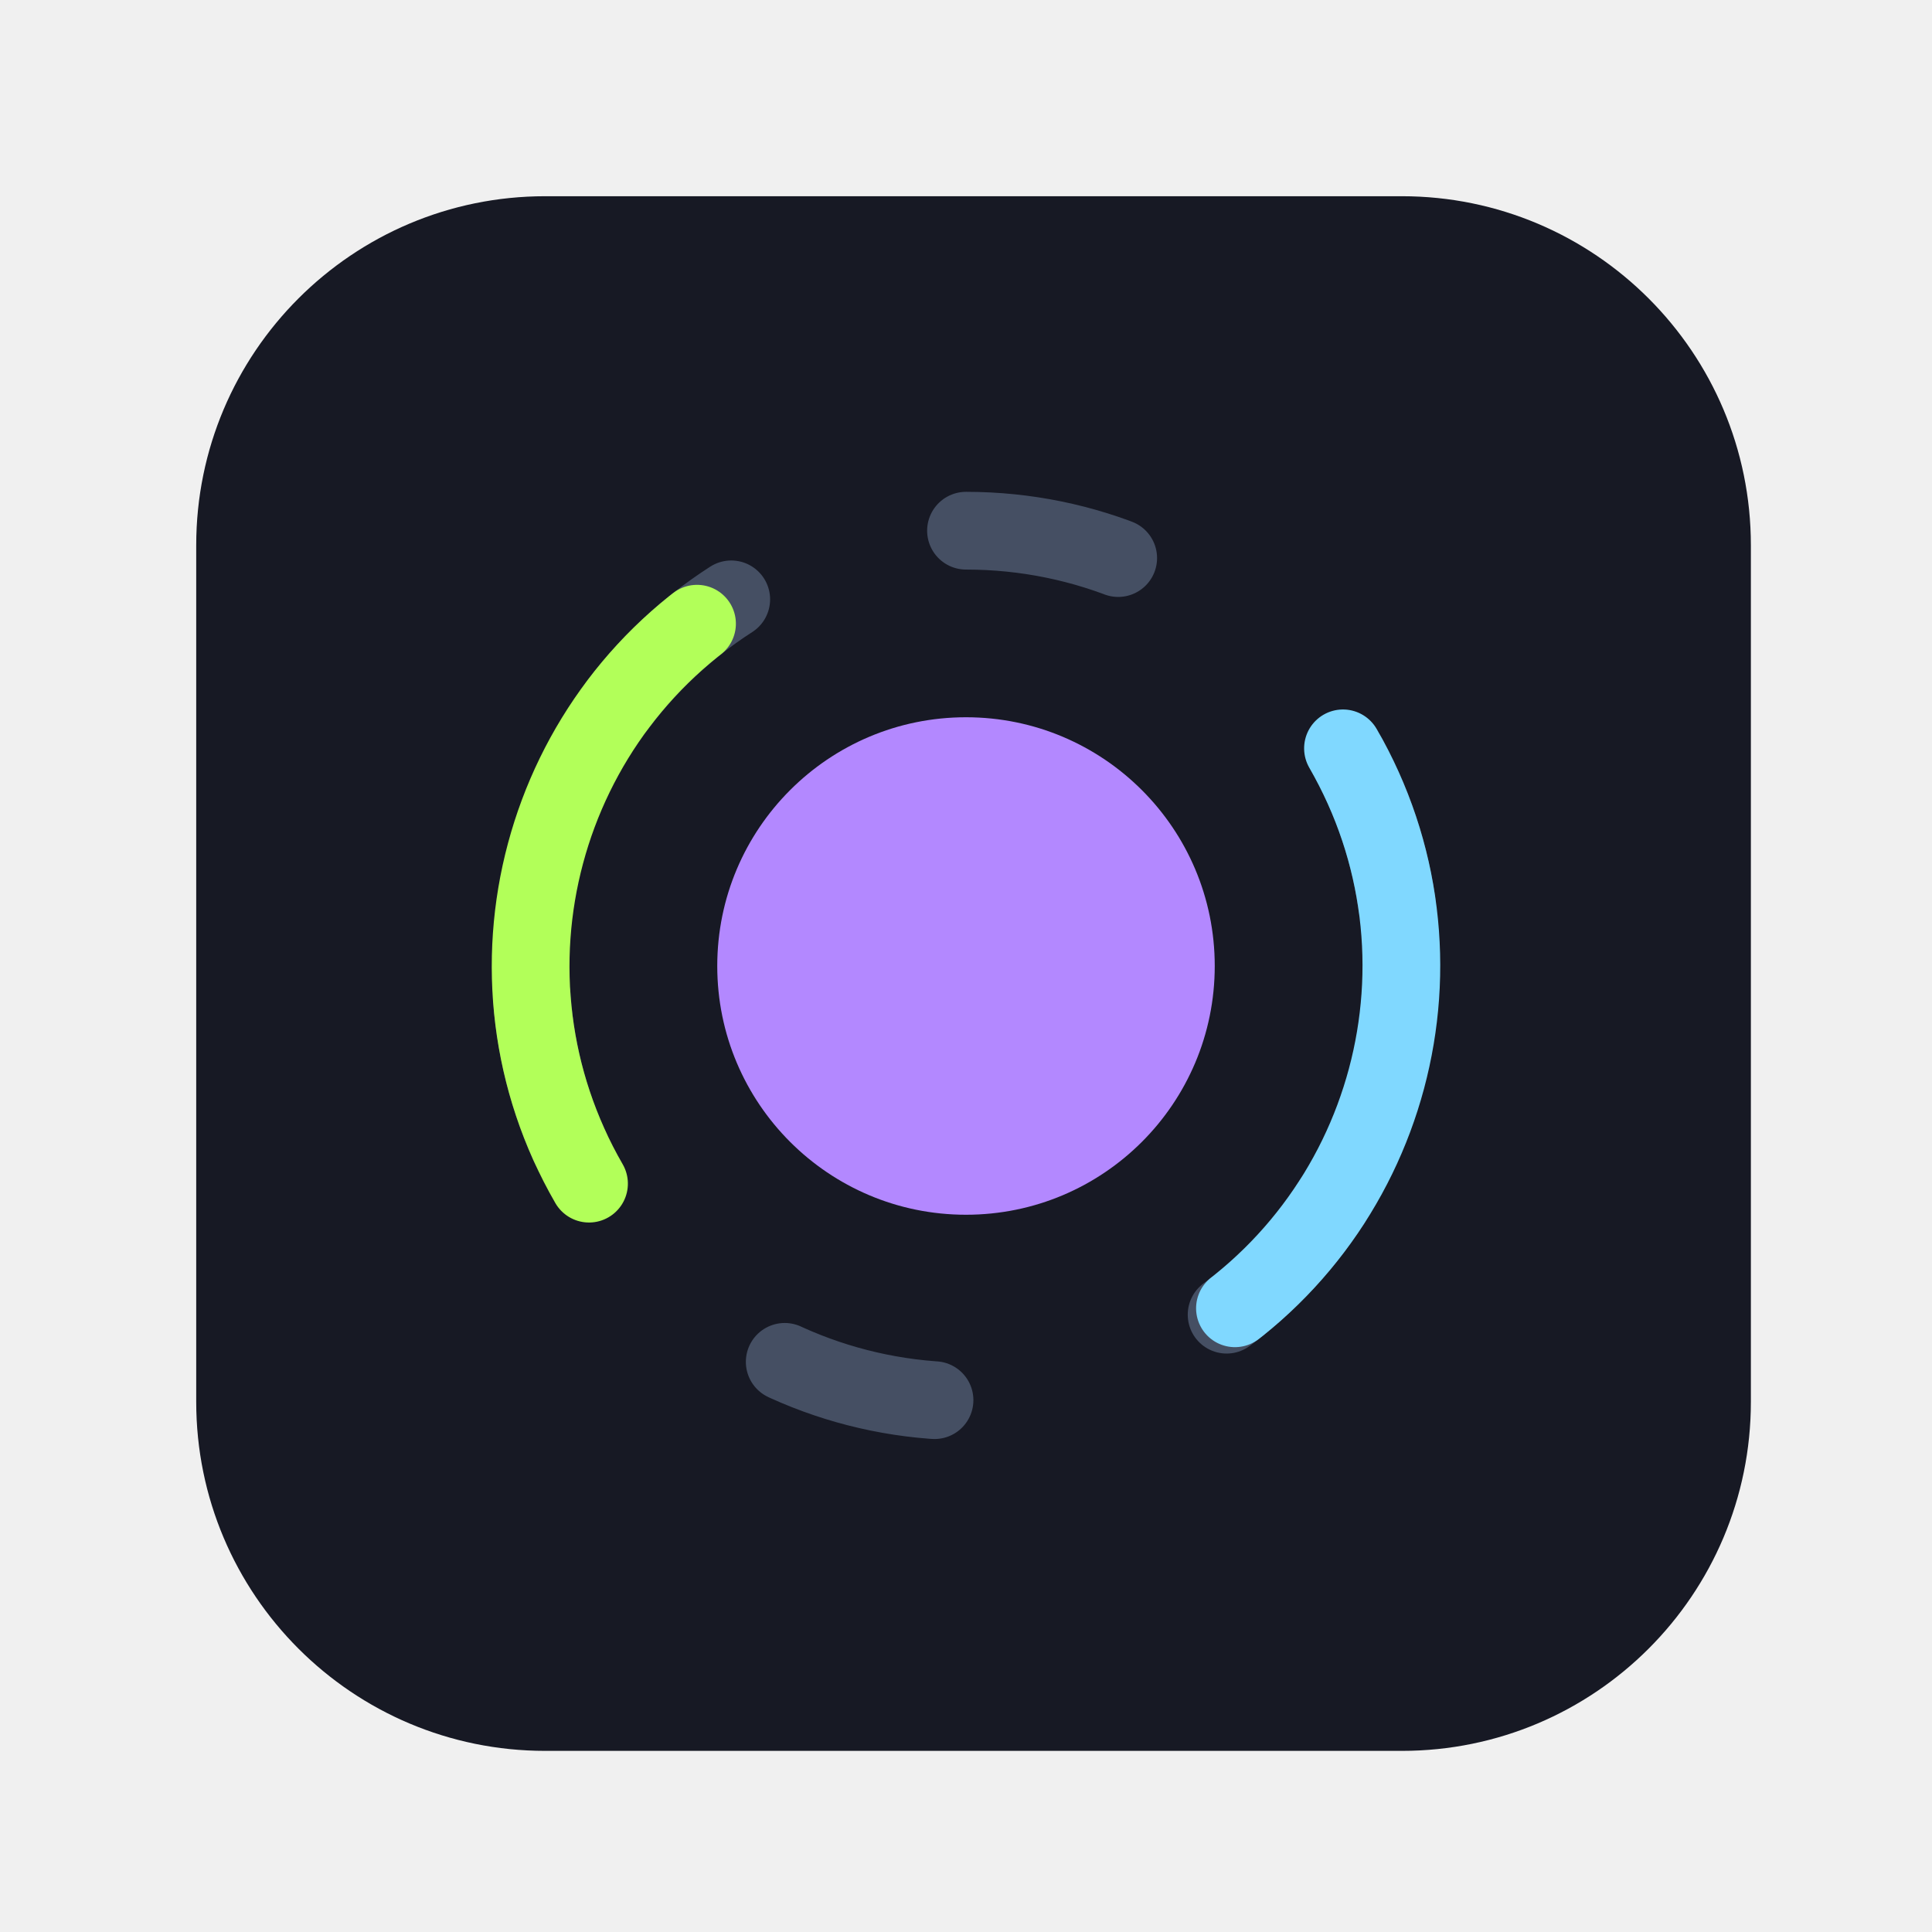
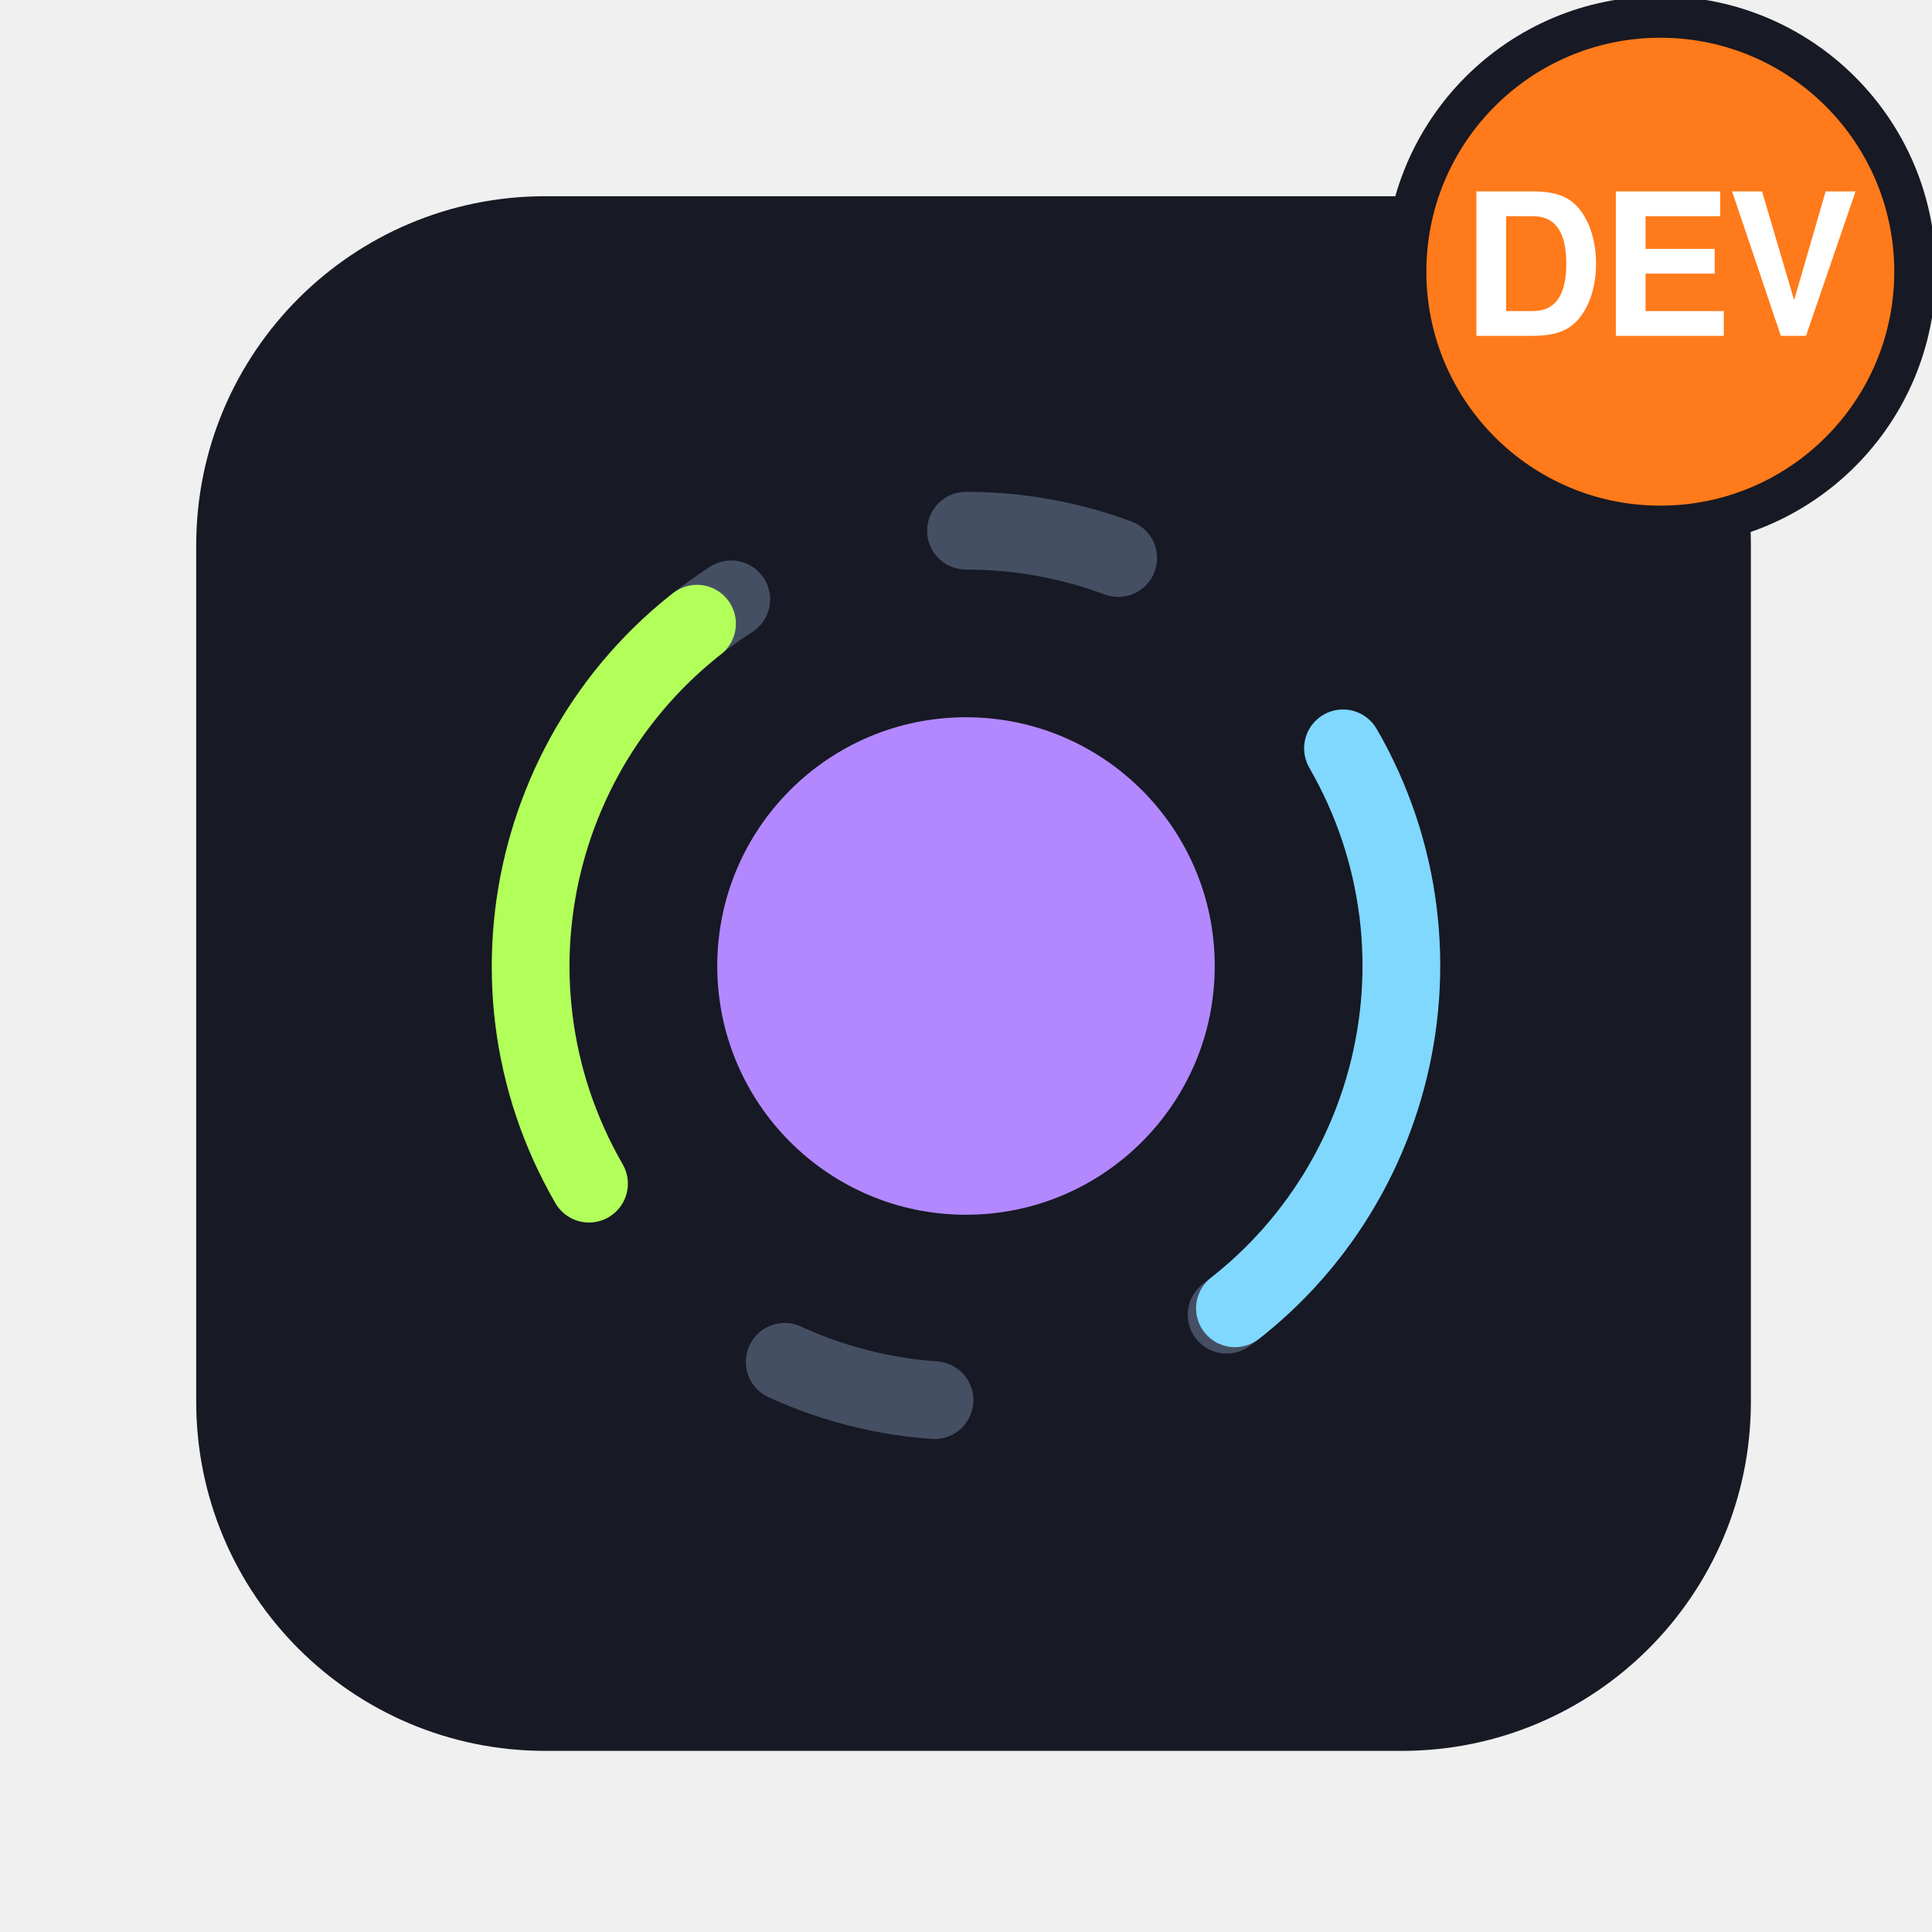
<svg xmlns="http://www.w3.org/2000/svg" viewBox="0 0 1024 1024" width="1024" height="1024">
  <rect x="104" y="104" width="824" height="824" rx="185" ry="185" fill="#171924" />
  <g transform="translate(512 512) scale(8.24) translate(-50 -50)">
    <circle cx="50" cy="50" r="16" fill="#b388ff" />
    <g transform="rotate(-90 50 50)">
      <circle cx="50" cy="50" r="28" pathLength="360" stroke="#454f63" stroke-width="5" stroke-linecap="round" stroke-dasharray="10 20" fill="none" />
      <circle cx="50" cy="50" r="28" pathLength="360" stroke="#b2ff59" stroke-width="5" stroke-linecap="round" stroke-dasharray="40 320" fill="none" transform="rotate(240 50 50)" />
      <circle cx="50" cy="50" r="28" pathLength="360" stroke="#80d8ff" stroke-width="5" stroke-linecap="round" stroke-dasharray="40 320" fill="none" transform="rotate(60 50 50)" />
    </g>
  </g>
+   <circle cx="880" cy="144" r="135" fill="#ff7a1a" stroke="#171924" stroke-width="22" />
+   <text x="880" y="178" text-anchor="middle" font-family="-apple-system, system-ui, Helvetica, Arial, sans-serif" font-weight="900" font-size="105" fill="#ffffff" letter-spacing="-2">DEV</text>
</svg>
